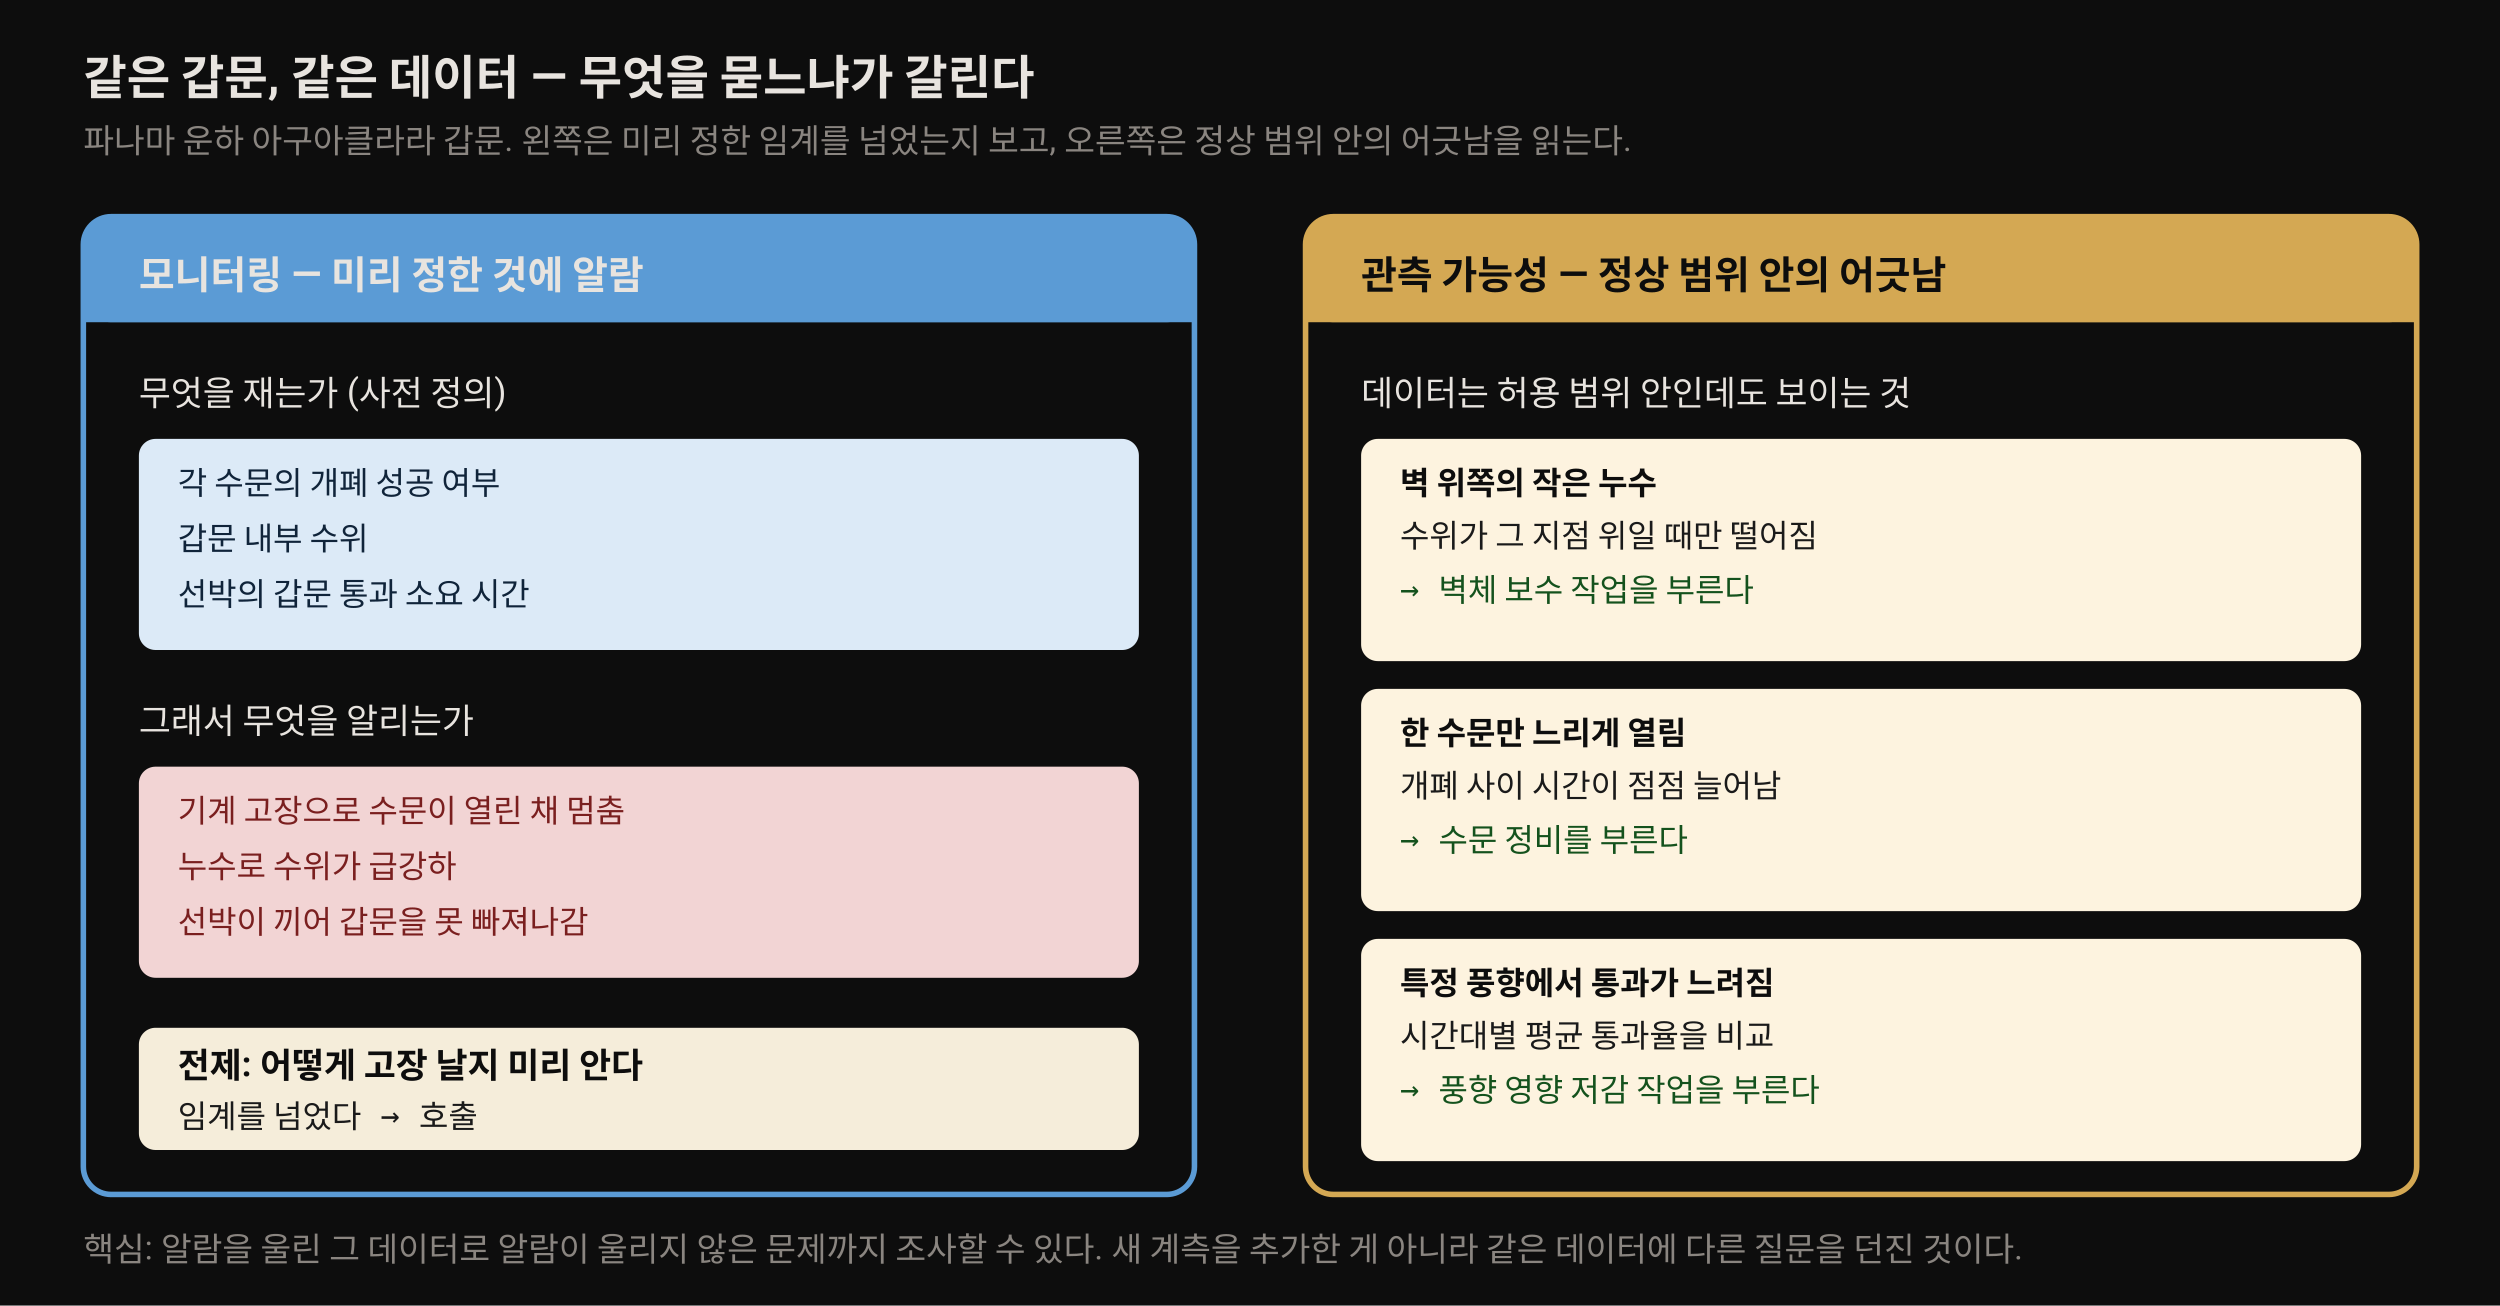
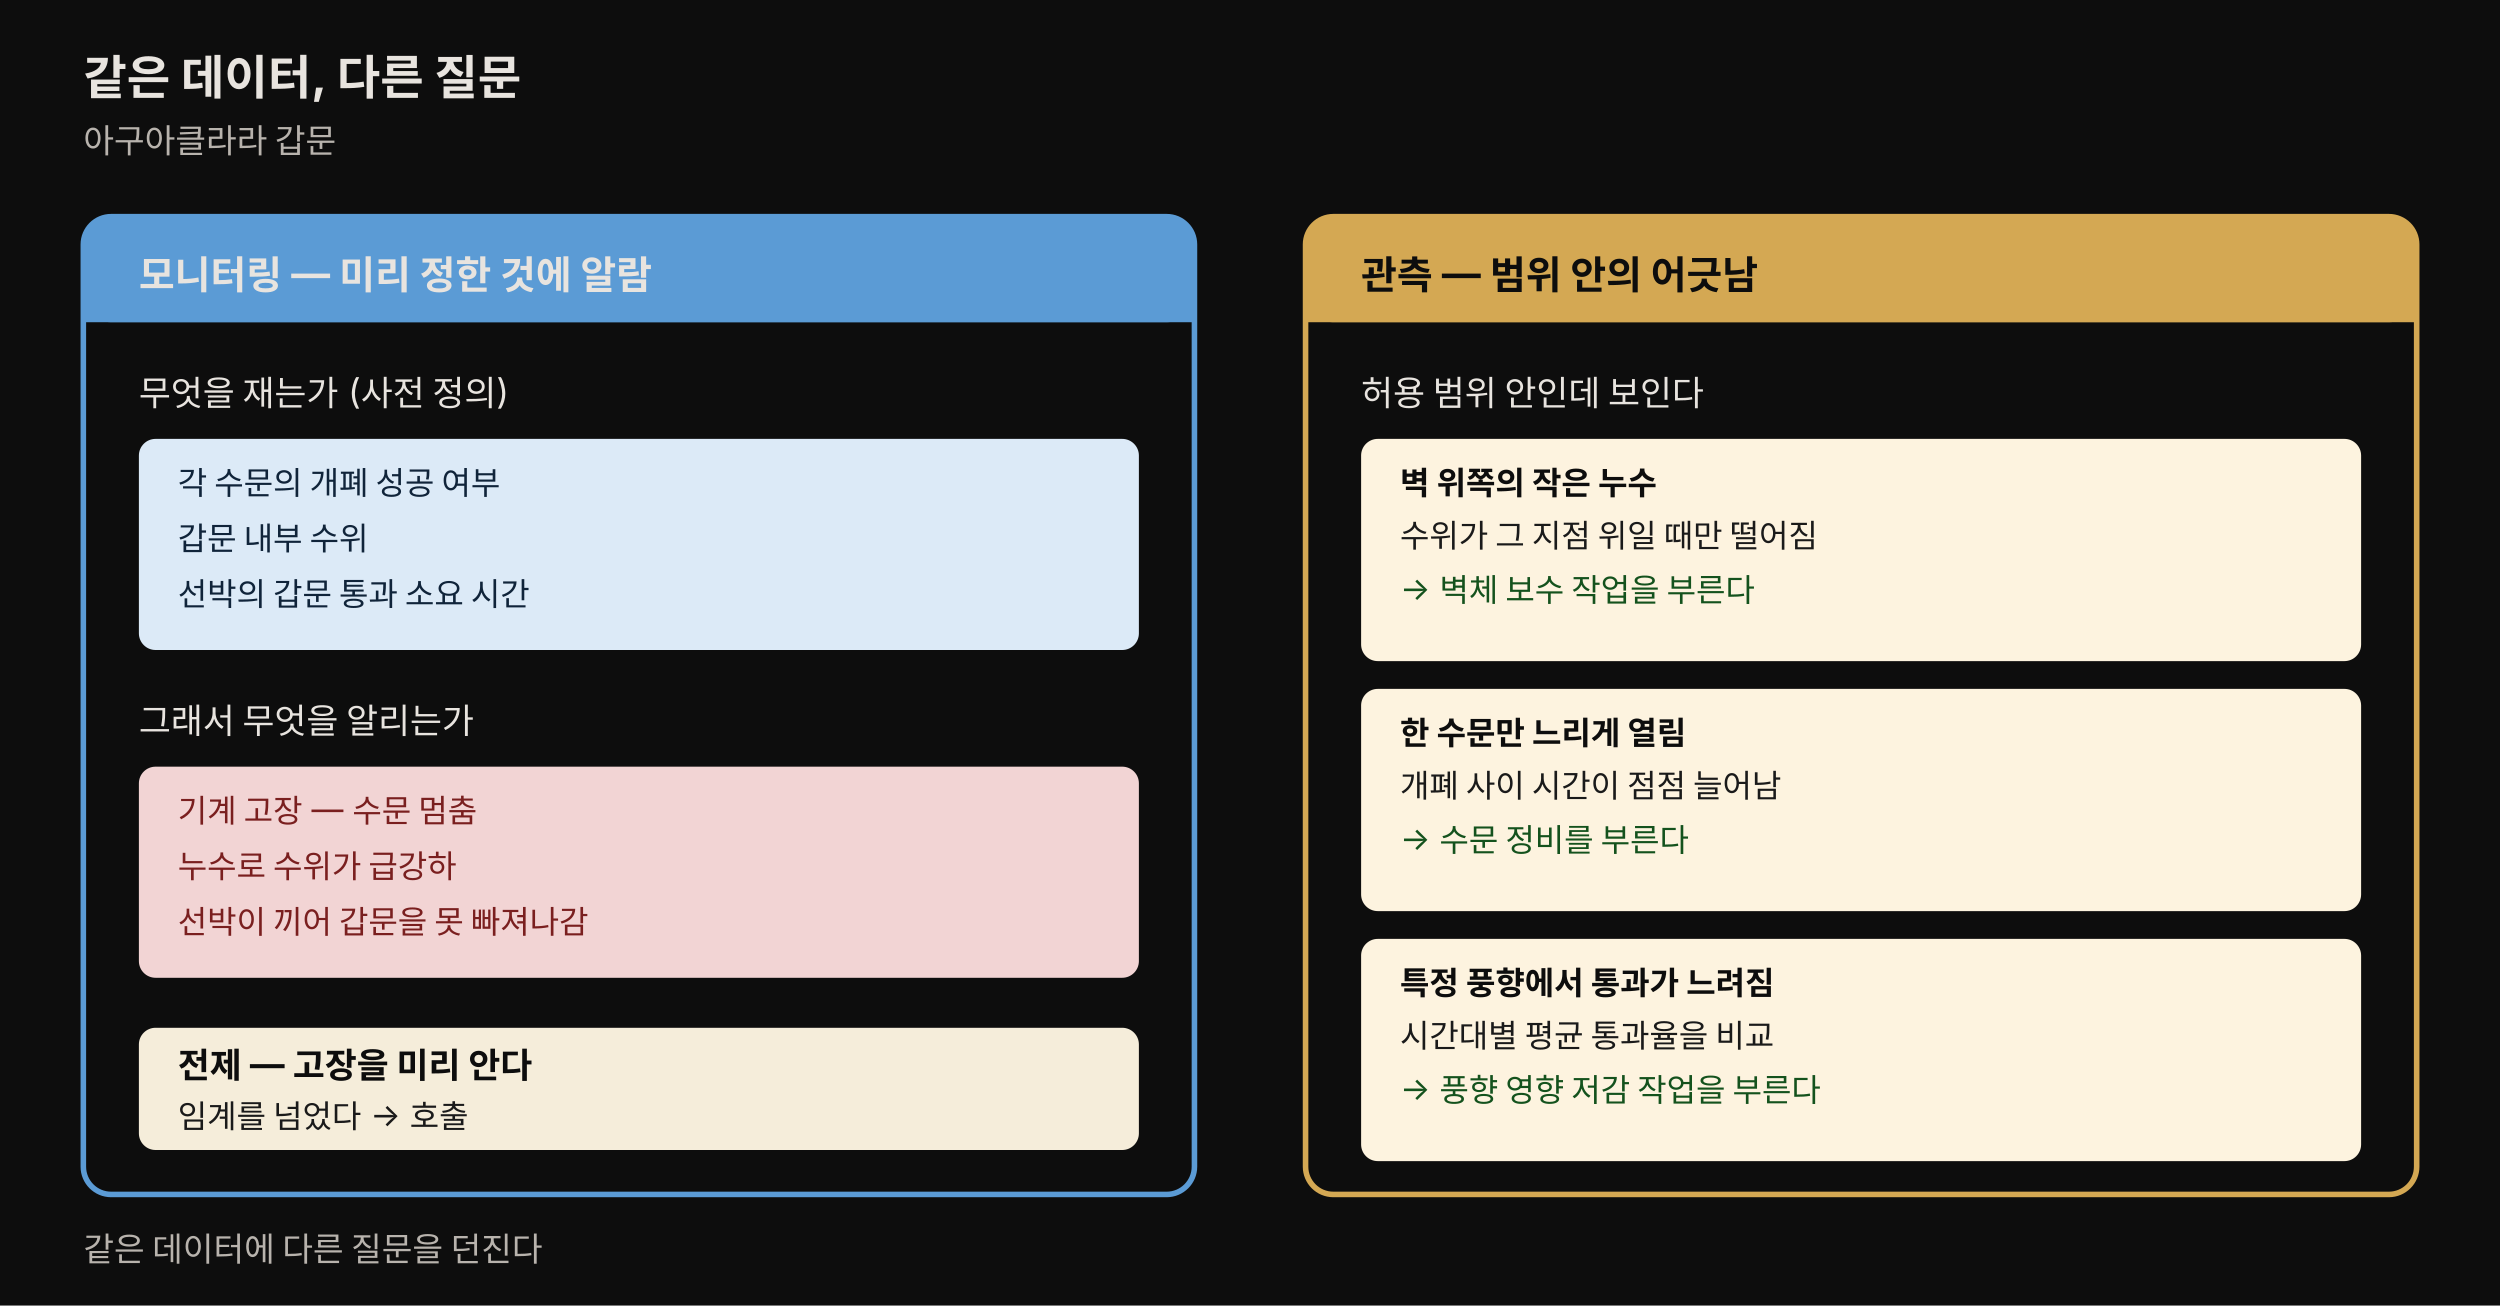
- <svg xmlns="http://www.w3.org/2000/svg" viewBox="0 0 900 470" width="900" height="470" font-family="-apple-system, BlinkMacSystemFont, 'Segoe UI', Roboto, sans-serif">
+ <svg xmlns="http://www.w3.org/2000/svg" viewBox="0 0 900 470" width="900" height="470" font-family="'Pretendard', -apple-system, 'Noto Sans KR', sans-serif" role="img">
  <style>
    .bg { fill: #0d0d0d; }
    .title { fill: #e8e4df; font-size: 17px; font-weight: 700; }
-     .sub { fill: #8a8580; font-size: 12px; }
+     .sub { fill: #b8b3ad; font-size: 12px; }
    .boxlabel { font-size: 14px; font-weight: 700; }
    .item { font-size: 12.5px; }
-     .mono { font-family: 'SF Mono', Menlo, monospace; font-size: 11.5px; }
+     .mono { font-size: 11.5px; }
+     .code { font-family: 'JetBrains Mono', 'SF Mono', Menlo, monospace; font-size: 11px; }
  </style>
  <rect class="bg" x="0" y="0" width="900" height="470" />
-   <text class="title" x="30" y="34">같은 갑문, 같은 데이터 — 무엇을 묻느냐가 갈린다</text>
-   <text class="sub" x="30" y="55">파나마 운하 아구아클라라 갑문. 왼쪽은 미리 정한 임계를 넘었는지 보고, 오른쪽은 정상 범위 안의 어긋남을 읽는다.</text>
+   <text class="title" x="30" y="34">같은 데이터, 다른 질문</text>
+   <text class="sub" x="30" y="55">아구아클라라 갑문</text>
  <rect x="30" y="78" width="400" height="352" rx="10" fill="#0d0d0d" stroke="#5b9bd5" stroke-width="2" />
  <rect x="30" y="78" width="400" height="38" rx="10" fill="#5b9bd5" />
  <rect x="30" y="106" width="400" height="10" fill="#5b9bd5" />
  <text class="boxlabel" x="50" y="104" fill="#e8e4df">모니터링 — 미리 정한 것에 알람</text>
  <text class="item" x="50" y="146" fill="#e8e4df">무엇을 재는가 (사전 정의)</text>
  <rect x="50" y="158" width="360" height="76" rx="6" fill="#dceaf7" />
  <text class="mono" x="64" y="178" fill="#10243a">각 수문의 개폐 성공 여부</text>
  <text class="mono" x="64" y="198" fill="#10243a">갑문 내부 수위</text>
  <text class="mono" x="64" y="218" fill="#10243a">선박의 갑문 통과 소요 시간</text>
  <text class="item" x="50" y="264" fill="#e8e4df">그래서 무엇을 알리는가</text>
  <rect x="50" y="276" width="360" height="76" rx="6" fill="#f2d4d4" />
-   <text class="mono" x="64" y="296" fill="#7a1f1f">기계 고장으로 수문이 열린 채 멈춤</text>
+   <text class="mono" x="64" y="296" fill="#7a1f1f">기계 고장 — 수문 멈춤</text>
  <text class="mono" x="64" y="316" fill="#7a1f1f">누수로 수위가 급강하</text>
  <text class="mono" x="64" y="336" fill="#7a1f1f">선박이 끼어 갑문을 못 빠져나감</text>
  <rect x="50" y="370" width="360" height="44" rx="6" fill="#f5edda" />
-   <text class="item" x="64" y="388" fill="#0d0d0d" font-weight="700">전제: 어떻게 고장 날지 미리 안다</text>
+   <text class="item" x="64" y="388" fill="#0d0d0d" font-weight="700">전제 — 고장을 미리 안다</text>
  <text class="mono" x="64" y="406" fill="#1a1a1a">임계를 넘었다 → 호출</text>
  <rect x="470" y="78" width="400" height="352" rx="10" fill="#0d0d0d" stroke="rgb(212,168,83)" stroke-width="2" />
  <rect x="470" y="78" width="400" height="38" rx="10" fill="rgb(212,168,83)" />
  <rect x="470" y="106" width="400" height="10" fill="rgb(212,168,83)" />
-   <text class="boxlabel" x="490" y="104" fill="#0d0d0d">관측 가능성 — 정상 범위 안의 어긋남</text>
-   <text class="item" x="490" y="146" fill="#e8e4df">데이터는 허용 범위 안인데도 보이는 것</text>
+   <text class="boxlabel" x="490" y="104" fill="#0d0d0d">관측 — 범위 안의 어긋남</text>
+   <text class="item" x="490" y="146" fill="#e8e4df">허용 범위 안인데 보인다</text>
  <rect x="490" y="158" width="360" height="80" rx="6" fill="#fdf3df" />
  <text class="mono" x="504" y="178" fill="#0d0d0d" font-weight="700">벽 위쪽의 작은 누수</text>
  <text class="mono" x="504" y="197" fill="#1a1a1a">수위가 그 지점 위일 때만 떨어짐</text>
  <text class="mono" x="504" y="216" fill="#14521d">→ 벽체 보수 작업을 부른다</text>
  <rect x="490" y="248" width="360" height="80" rx="6" fill="#fdf3df" />
  <text class="mono" x="504" y="268" fill="#0d0d0d" font-weight="700">한 수문만 느리게 열림</text>
  <text class="mono" x="504" y="287" fill="#1a1a1a">개폐 사이 시간이 점점 늘어남</text>
  <text class="mono" x="504" y="306" fill="#14521d">→ 수문 정비를 부른다</text>
  <rect x="490" y="338" width="360" height="80" rx="6" fill="#fdf3df" />
  <text class="mono" x="504" y="358" fill="#0d0d0d" font-weight="700">특정 풍향에서 통과가 느려짐</text>
  <text class="mono" x="504" y="377" fill="#1a1a1a">시간대별 평균 통과율을 비교</text>
  <text class="mono" x="504" y="396" fill="#14521d">→ 풍향 영향 저감 작업을 부른다</text>
-   <text class="sub" x="30" y="454">핵심: 알람을 울린 그 데이터로 알람이 울리지 않은 문제까지 조사할 수 있다. 새 계측을 추가한 게 아니라 같은 데이터에 다른 질문을 던진 것이다.</text>
+   <text class="sub" x="30" y="454">같은 데이터에 다른 질문을 던진다</text>
</svg>
